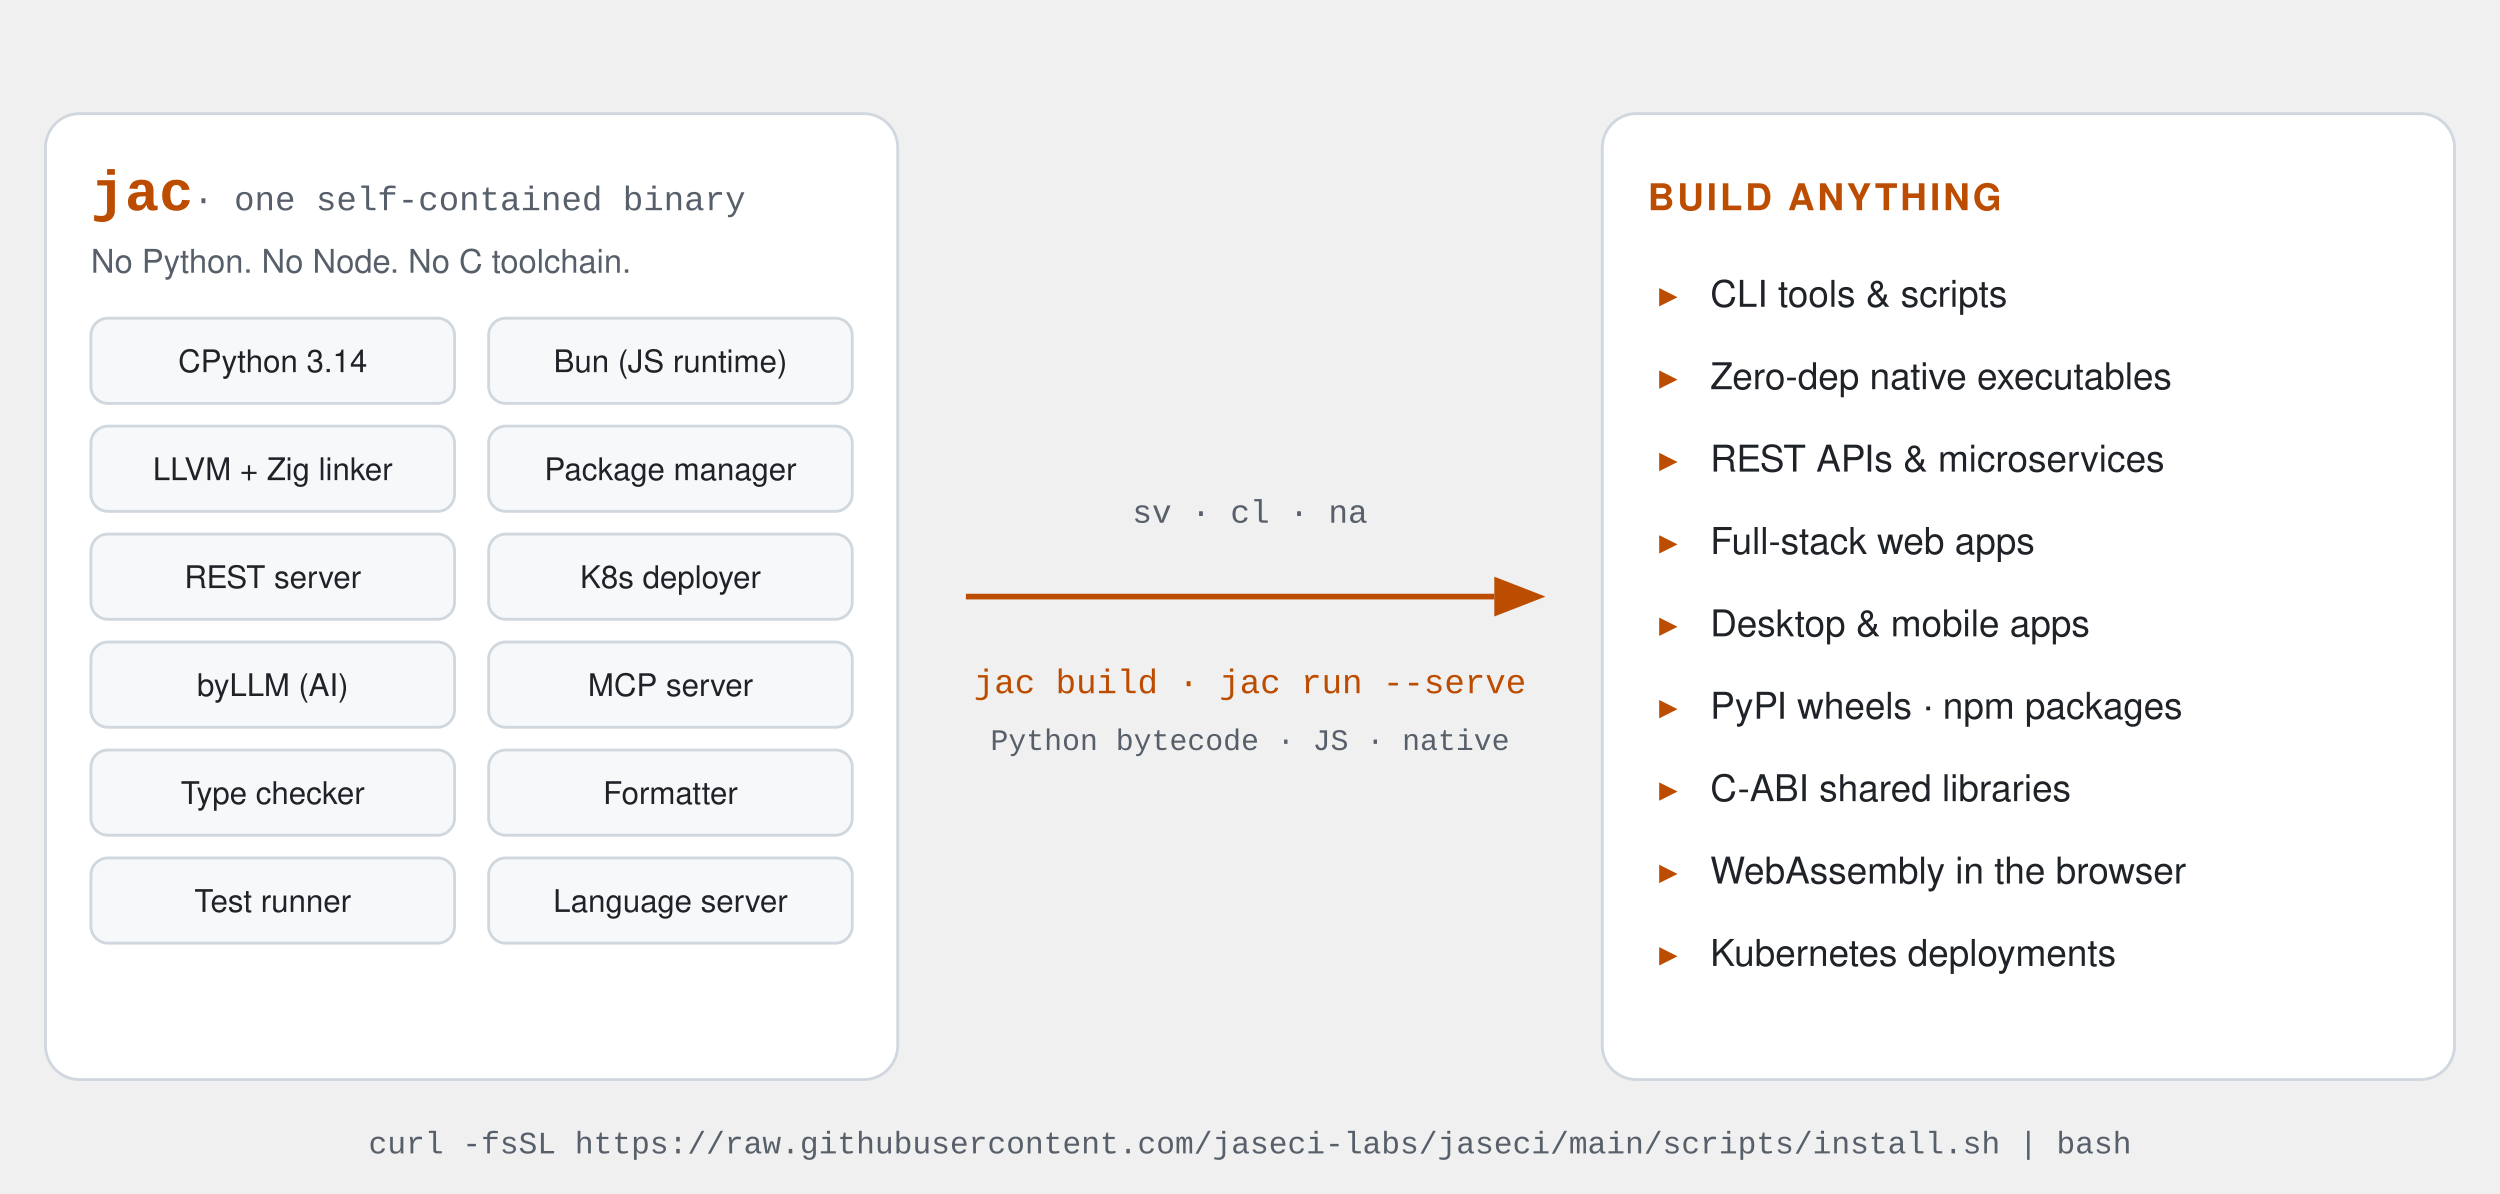
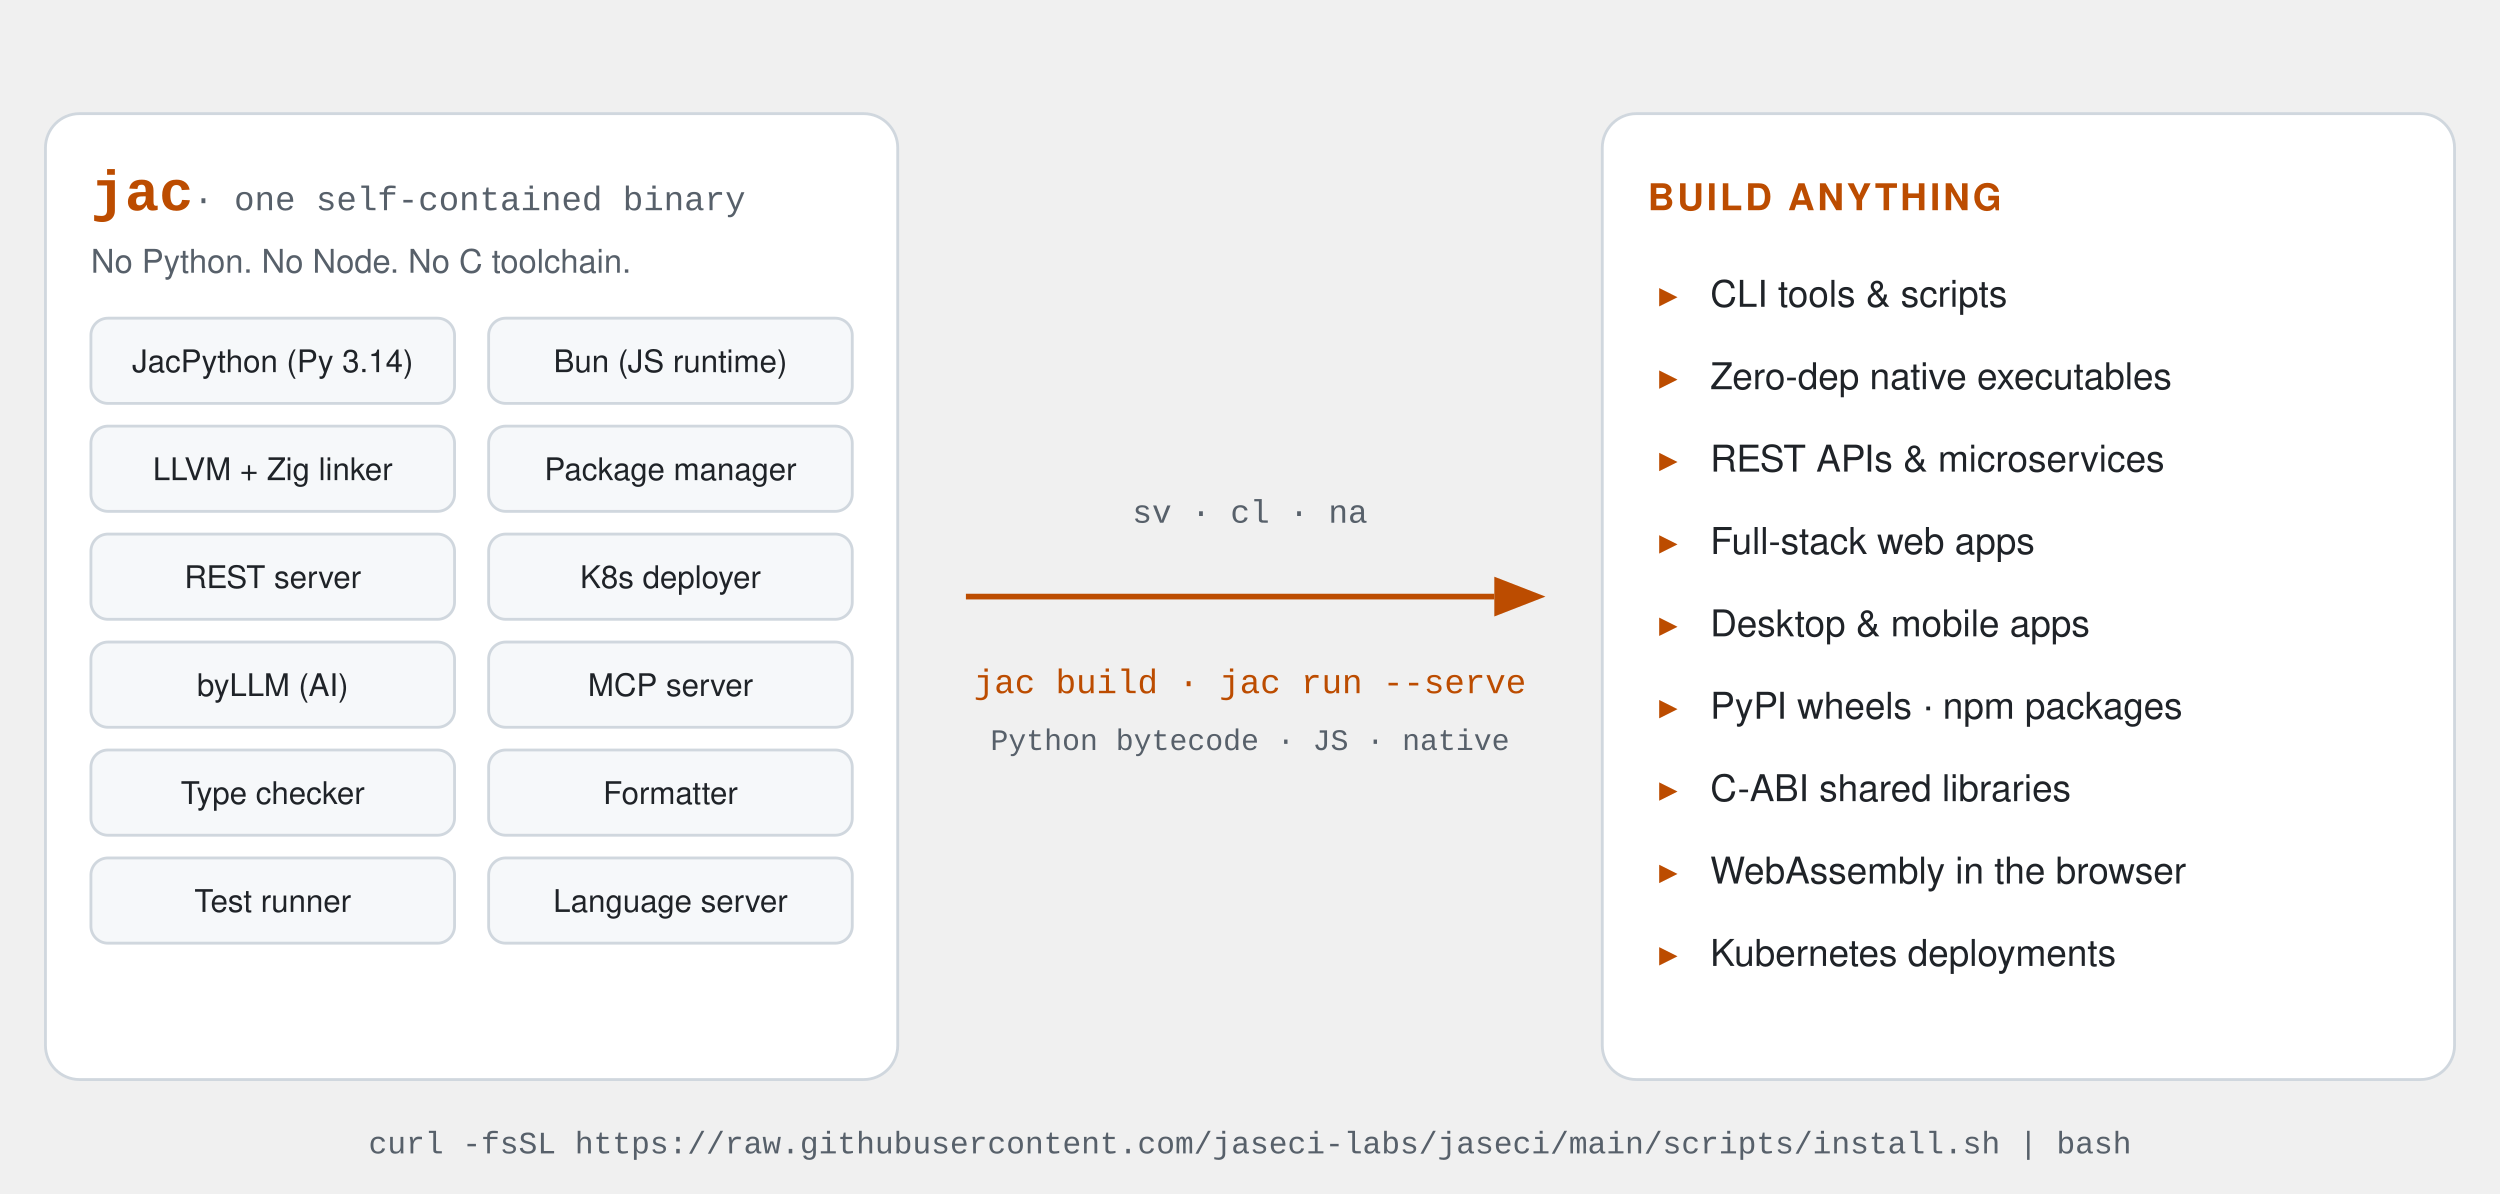
<svg xmlns="http://www.w3.org/2000/svg" width="880" height="420" viewBox="0 0 880 420" role="img" aria-label="Diagram: the single jac binary bundles the entire toolchain and builds every kind of artifact">
  <style>
    .sans { font-family: -apple-system, "Segoe UI", Helvetica, Arial, sans-serif; }
    .mono { font-family: "SFMono-Regular", Consolas, "Liberation Mono", Menlo, monospace; }
    .fg { fill: #1f2328; }
    .dim { fill: #57606a; }
    .acc { fill: #bc4c00; }
  </style>
  <rect x="16" y="40" width="300" height="340" rx="12" fill="#ffffff" stroke="#d0d7de" />
  <text class="mono acc" x="32" y="74" font-size="20" font-weight="bold">jac<tspan class="dim" font-size="12" font-weight="normal"> · one self-contained binary</tspan>
  </text>
  <text class="sans dim" x="32" y="96" font-size="11.5">No Python. No Node. No C toolchain.</text>
  <g font-size="11" text-anchor="middle" class="sans fg">
    <rect x="32" y="112" width="128" height="30" rx="6" fill="#f6f8fa" stroke="#d0d7de" />
-     <text x="96" y="131">CPython 3.14</text>
+     <text x="96" y="131">JacPython (Py 3.14)</text>
    <rect x="172" y="112" width="128" height="30" rx="6" fill="#f6f8fa" stroke="#d0d7de" />
    <text x="236" y="131">Bun (JS runtime)</text>
    <rect x="32" y="150" width="128" height="30" rx="6" fill="#f6f8fa" stroke="#d0d7de" />
    <text x="96" y="169">LLVM + Zig linker</text>
    <rect x="172" y="150" width="128" height="30" rx="6" fill="#f6f8fa" stroke="#d0d7de" />
    <text x="236" y="169">Package manager</text>
    <rect x="32" y="188" width="128" height="30" rx="6" fill="#f6f8fa" stroke="#d0d7de" />
    <text x="96" y="207">REST server</text>
    <rect x="172" y="188" width="128" height="30" rx="6" fill="#f6f8fa" stroke="#d0d7de" />
    <text x="236" y="207">K8s deployer</text>
    <rect x="32" y="226" width="128" height="30" rx="6" fill="#f6f8fa" stroke="#d0d7de" />
    <text x="96" y="245">byLLM (AI)</text>
    <rect x="172" y="226" width="128" height="30" rx="6" fill="#f6f8fa" stroke="#d0d7de" />
    <text x="236" y="245">MCP server</text>
    <rect x="32" y="264" width="128" height="30" rx="6" fill="#f6f8fa" stroke="#d0d7de" />
    <text x="96" y="283">Type checker</text>
    <rect x="172" y="264" width="128" height="30" rx="6" fill="#f6f8fa" stroke="#d0d7de" />
    <text x="236" y="283">Formatter</text>
    <rect x="32" y="302" width="128" height="30" rx="6" fill="#f6f8fa" stroke="#d0d7de" />
    <text x="96" y="321">Test runner</text>
    <rect x="172" y="302" width="128" height="30" rx="6" fill="#f6f8fa" stroke="#d0d7de" />
    <text x="236" y="321">Language server</text>
  </g>
  <text class="mono dim" x="440" y="184" font-size="11.5" text-anchor="middle">sv · cl · na</text>
  <line x1="340" y1="210" x2="526" y2="210" stroke="#bc4c00" stroke-width="2" />
  <path d="M526,203 L544,210 L526,217 Z" fill="#bc4c00" />
  <text class="mono acc" x="440" y="244" font-size="12" text-anchor="middle">jac build · jac run --serve</text>
  <text class="mono dim" x="440" y="264" font-size="10.5" text-anchor="middle">Python bytecode · JS · native</text>
  <rect x="564" y="40" width="300" height="340" rx="12" fill="#ffffff" stroke="#d0d7de" />
  <text class="sans acc" x="580" y="74" font-size="13" font-weight="bold" letter-spacing="1">BUILD ANYTHING</text>
  <g font-size="13" class="sans">
    <text class="acc" x="584" y="108">▸</text>
    <text class="fg" x="602" y="108">CLI tools &amp; scripts</text>
    <text class="acc" x="584" y="137">▸</text>
    <text class="fg" x="602" y="137">Zero-dep native executables</text>
    <text class="acc" x="584" y="166">▸</text>
    <text class="fg" x="602" y="166">REST APIs &amp; microservices</text>
    <text class="acc" x="584" y="195">▸</text>
    <text class="fg" x="602" y="195">Full-stack web apps</text>
    <text class="acc" x="584" y="224">▸</text>
    <text class="fg" x="602" y="224">Desktop &amp; mobile apps</text>
    <text class="acc" x="584" y="253">▸</text>
    <text class="fg" x="602" y="253">PyPI wheels · npm packages</text>
    <text class="acc" x="584" y="282">▸</text>
    <text class="fg" x="602" y="282">C-ABI shared libraries</text>
    <text class="acc" x="584" y="311">▸</text>
    <text class="fg" x="602" y="311">WebAssembly in the browser</text>
    <text class="acc" x="584" y="340">▸</text>
    <text class="fg" x="602" y="340">Kubernetes deployments</text>
  </g>
  <text class="mono dim" x="440" y="406" font-size="11" text-anchor="middle">curl -fsSL https://raw.githubusercontent.com/jaseci-labs/jaseci/main/scripts/install.sh | bash</text>
</svg>
